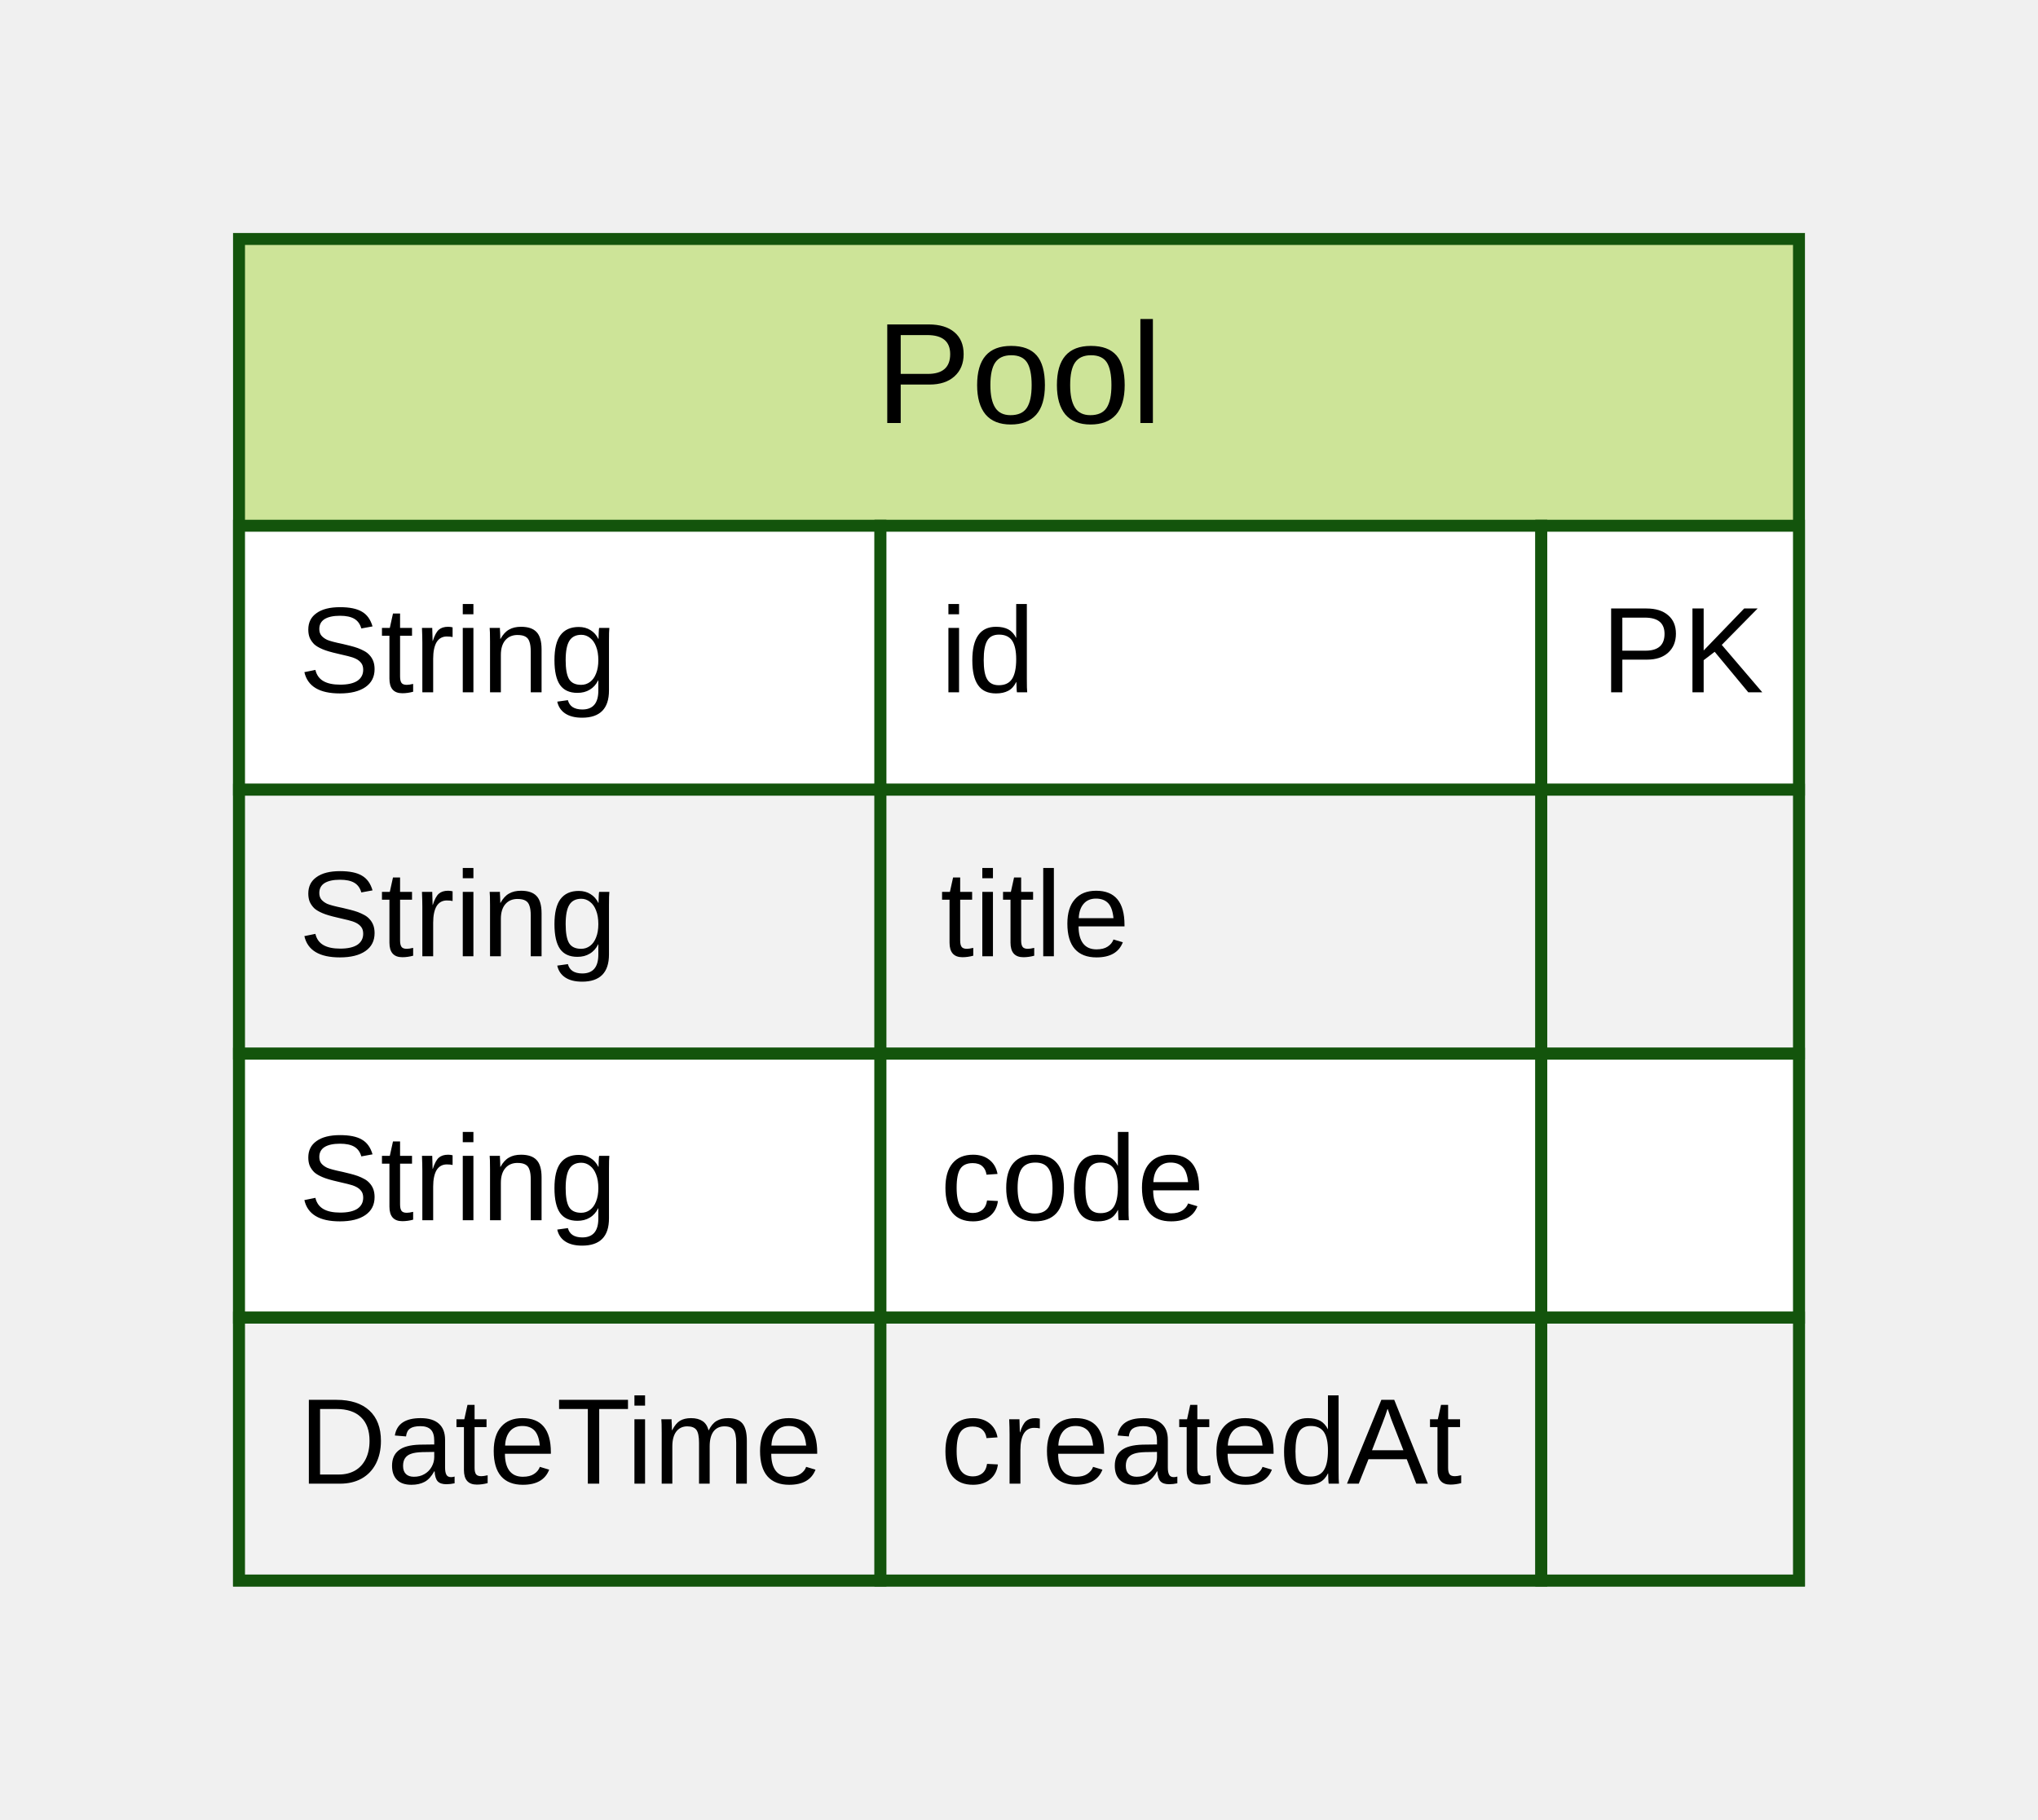
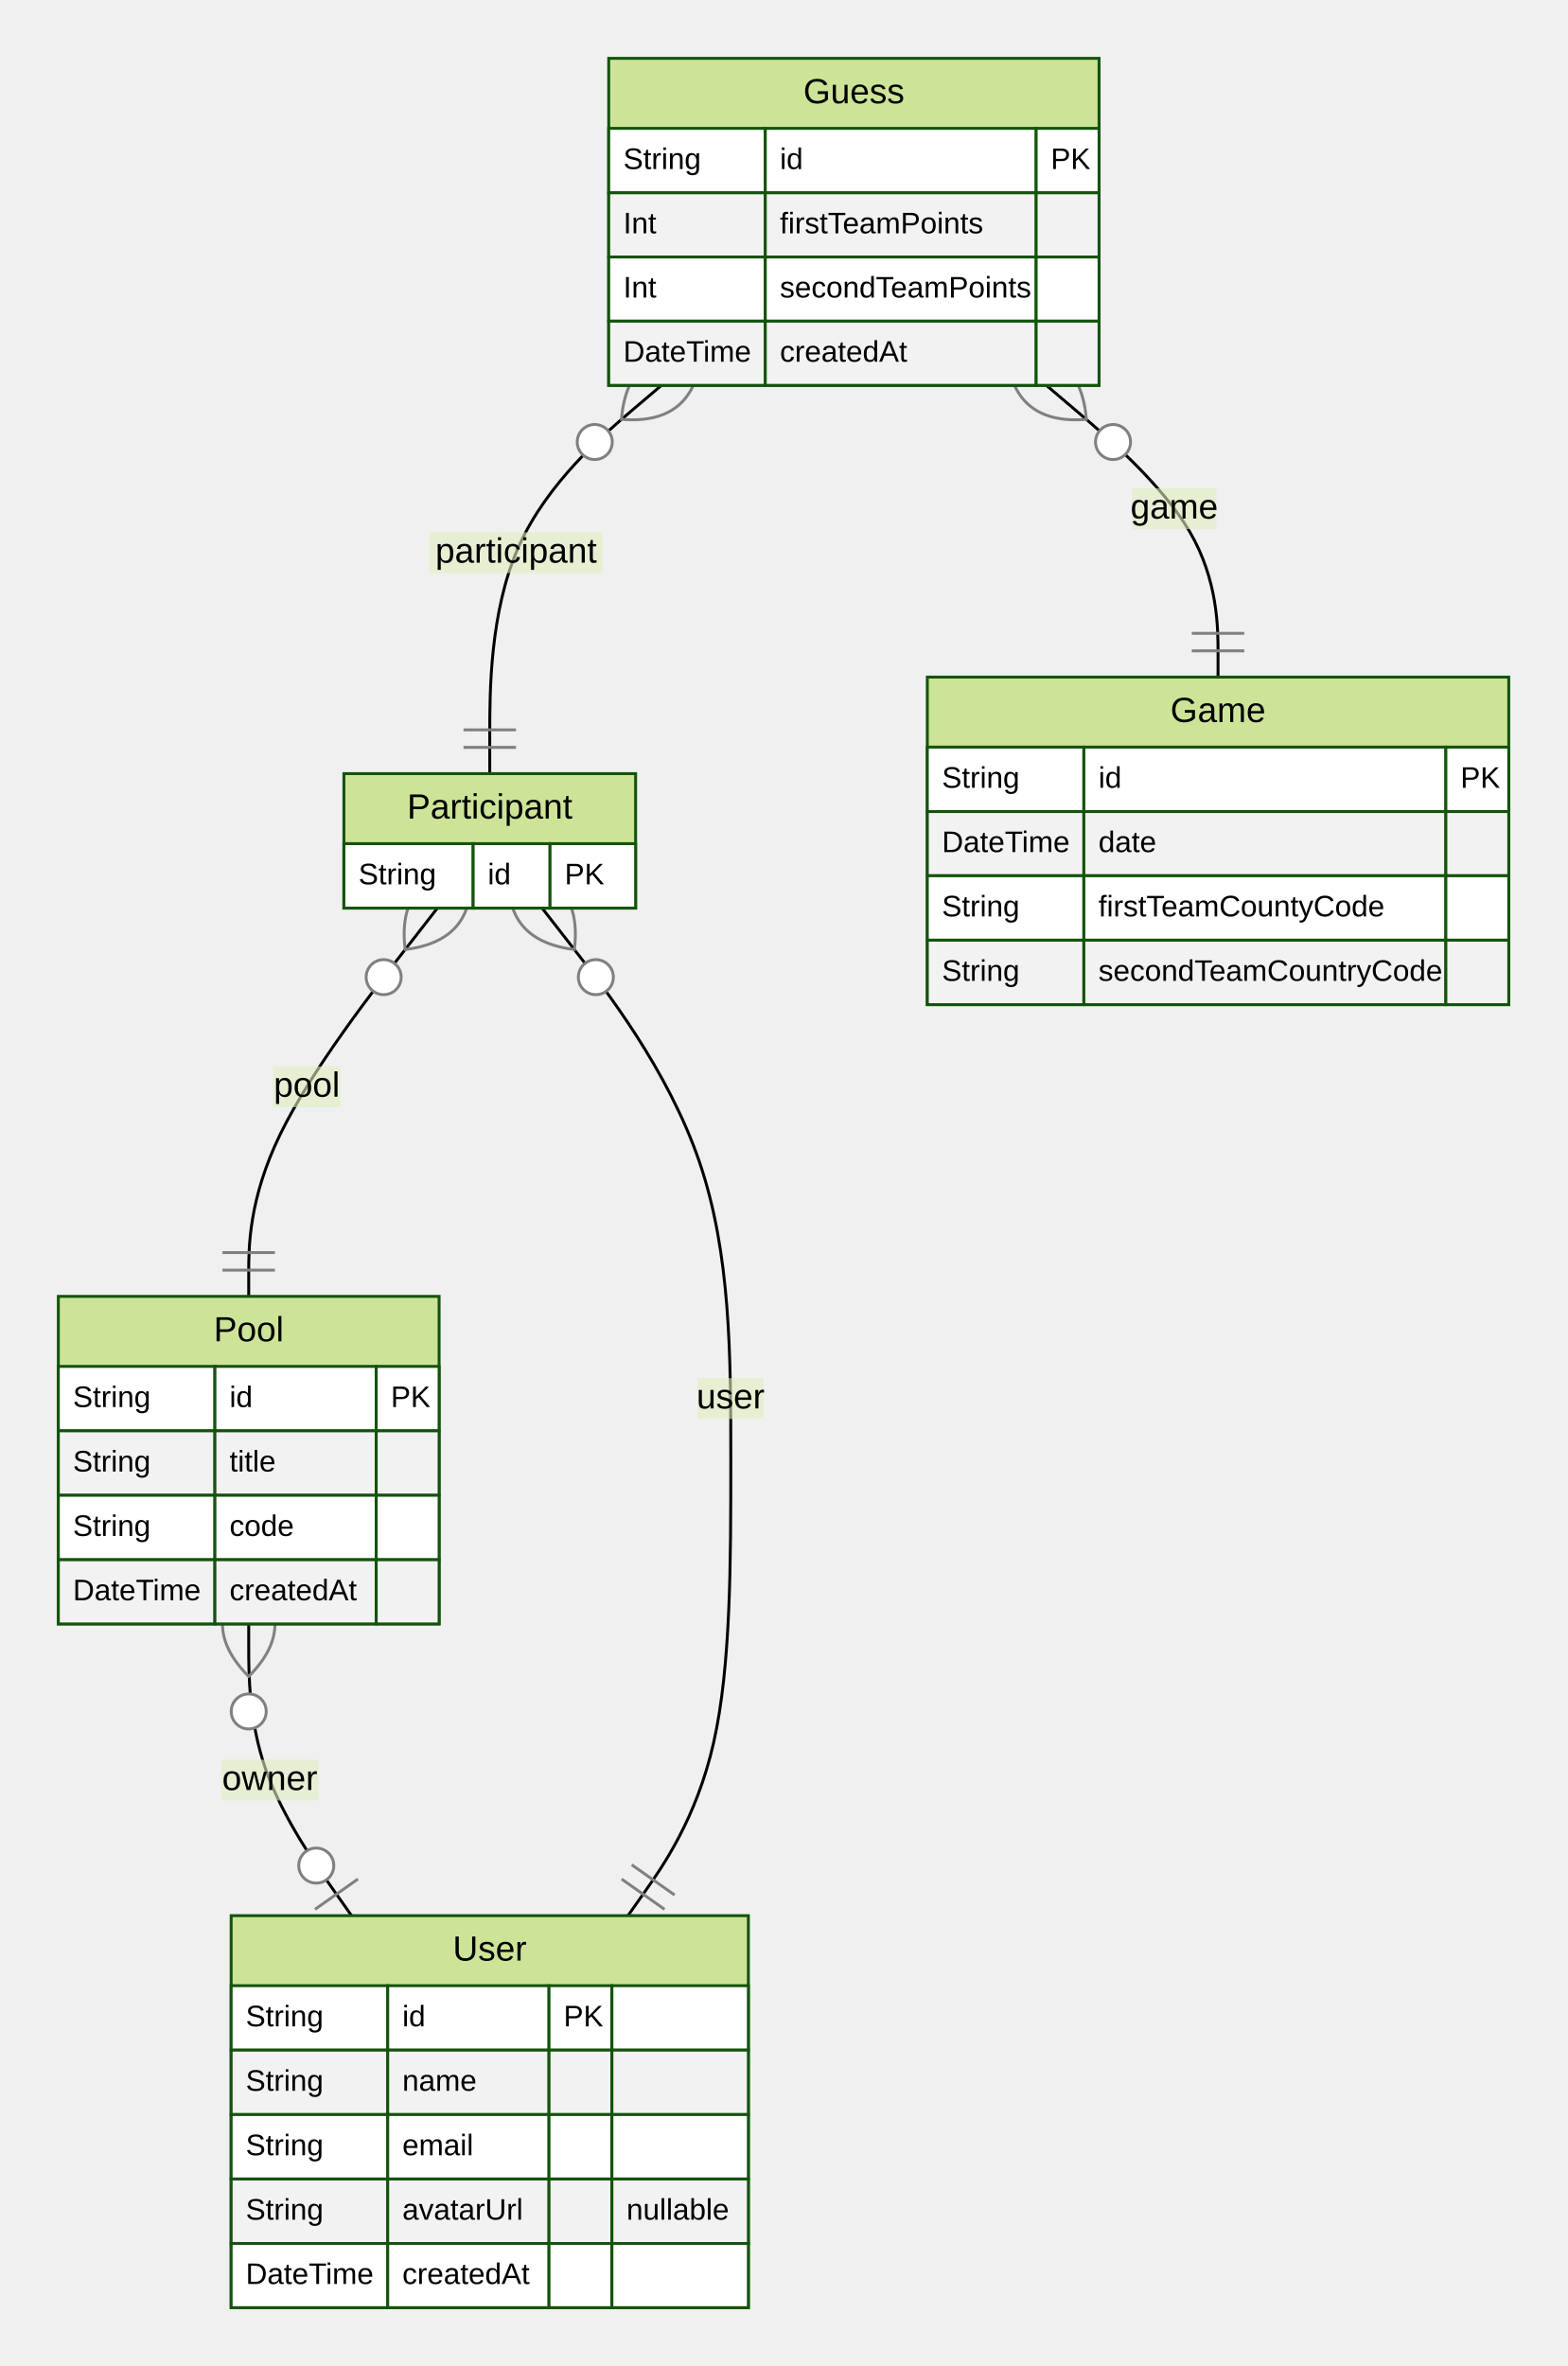
- <svg xmlns="http://www.w3.org/2000/svg" aria-labelledby="chart-title-mermaid-0 chart-desc-mermaid-0" role="img" viewBox="0 0 170.531 152.275" style="max-width: 170.531px; background-color: white;" width="100%" id="mermaid-0">
+ <svg xmlns="http://www.w3.org/2000/svg" aria-labelledby="chart-title-mermaid-0 chart-desc-mermaid-0" role="img" viewBox="0 0 537.227 811.01" style="max-width: 537.227px; background-color: white;" width="100%" id="mermaid-0">
  <style>#mermaid-0 {font-family:"trebuchet ms",verdana,arial,sans-serif;font-size:16px;fill:#000000;}#mermaid-0 .error-icon{fill:#552222;}#mermaid-0 .error-text{fill:#552222;stroke:#552222;}#mermaid-0 .edge-thickness-normal{stroke-width:2px;}#mermaid-0 .edge-thickness-thick{stroke-width:3.5px;}#mermaid-0 .edge-pattern-solid{stroke-dasharray:0;}#mermaid-0 .edge-pattern-dashed{stroke-dasharray:3;}#mermaid-0 .edge-pattern-dotted{stroke-dasharray:2;}#mermaid-0 .marker{fill:#000000;stroke:#000000;}#mermaid-0 .marker.cross{stroke:#000000;}#mermaid-0 svg{font-family:"trebuchet ms",verdana,arial,sans-serif;font-size:16px;}#mermaid-0 .entityBox{fill:#cde498;stroke:#13540c;}#mermaid-0 .attributeBoxOdd{fill:#ffffff;stroke:#13540c;}#mermaid-0 .attributeBoxEven{fill:#f2f2f2;stroke:#13540c;}#mermaid-0 .relationshipLabelBox{fill:hsl(78.158, 58.462%, 84.51%);opacity:0.7;background-color:hsl(78.158, 58.462%, 84.51%);}#mermaid-0 .relationshipLabelBox rect{opacity:0.5;}#mermaid-0 .relationshipLine{stroke:#000000;}#mermaid-0 :root{--mermaid-font-family:"trebuchet ms",verdana,arial,sans-serif;}</style>
  <g />
  <defs>
    <marker orient="auto" markerHeight="18" markerWidth="18" refY="9" refX="0" id="ONLY_ONE_START">
      <path d="M9,0 L9,18 M15,0 L15,18" fill="none" stroke="gray" />
    </marker>
  </defs>
  <defs>
    <marker orient="auto" markerHeight="18" markerWidth="18" refY="9" refX="18" id="ONLY_ONE_END">
      <path d="M3,0 L3,18 M9,0 L9,18" fill="none" stroke="gray" />
    </marker>
  </defs>
  <defs>
    <marker orient="auto" markerHeight="18" markerWidth="30" refY="9" refX="0" id="ZERO_OR_ONE_START">
      <circle r="6" cy="9" cx="21" fill="white" stroke="gray" />
      <path d="M9,0 L9,18" fill="none" stroke="gray" />
    </marker>
  </defs>
  <defs>
    <marker orient="auto" markerHeight="18" markerWidth="30" refY="9" refX="30" id="ZERO_OR_ONE_END">
      <circle r="6" cy="9" cx="9" fill="white" stroke="gray" />
      <path d="M21,0 L21,18" fill="none" stroke="gray" />
    </marker>
  </defs>
  <defs>
    <marker orient="auto" markerHeight="36" markerWidth="45" refY="18" refX="18" id="ONE_OR_MORE_START">
      <path d="M0,18 Q 18,0 36,18 Q 18,36 0,18 M42,9 L42,27" fill="none" stroke="gray" />
    </marker>
  </defs>
  <defs>
    <marker orient="auto" markerHeight="36" markerWidth="45" refY="18" refX="27" id="ONE_OR_MORE_END">
      <path d="M3,9 L3,27 M9,18 Q27,0 45,18 Q27,36 9,18" fill="none" stroke="gray" />
    </marker>
  </defs>
  <defs>
    <marker orient="auto" markerHeight="36" markerWidth="57" refY="18" refX="18" id="ZERO_OR_MORE_START">
      <circle r="6" cy="18" cx="48" fill="white" stroke="gray" />
      <path d="M0,18 Q18,0 36,18 Q18,36 0,18" fill="none" stroke="gray" />
    </marker>
  </defs>
  <defs>
    <marker orient="auto" markerHeight="36" markerWidth="57" refY="18" refX="39" id="ZERO_OR_MORE_END">
      <circle r="6" cy="18" cx="9" fill="white" stroke="gray" />
      <path d="M21,18 Q39,0 57,18 Q39,36 21,18" fill="none" stroke="gray" />
    </marker>
  </defs>
-   <g transform="translate(20,20 )" id="Pool">
+   <path marker-start="url(#ZERO_OR_MORE_START)" marker-end="url(#ZERO_OR_ONE_END)" fill="none" stroke="gray" d="M85.266,556.643L85.266,564.976C85.266,573.309,85.266,589.976,91.142,606.643C97.018,623.309,108.771,639.976,114.647,648.309L120.523,656.643" class="er relationshipLine" />
+   <path marker-start="url(#ZERO_OR_MORE_START)" marker-end="url(#ONLY_ONE_END)" fill="none" stroke="gray" d="M185.841,311.275L196.622,325.124C207.404,338.973,228.968,366.67,239.749,398.208C250.531,429.746,250.531,465.126,250.531,500.505C250.531,535.884,250.531,571.263,244.655,597.286C238.779,623.309,227.026,639.976,221.15,648.309L215.273,656.643" class="er relationshipLine" />
+   <path marker-start="url(#ZERO_OR_MORE_START)" marker-end="url(#ONLY_ONE_END)" fill="none" stroke="gray" d="M149.956,311.275L139.174,325.124C128.393,338.973,106.829,366.67,96.047,388.852C85.266,411.034,85.266,427.701,85.266,436.034L85.266,444.367" class="er relationshipLine" />
+   <path marker-start="url(#ZERO_OR_MORE_START)" marker-end="url(#ONLY_ONE_END)" fill="none" stroke="gray" d="M226.756,132.092L216.946,140.425C207.137,148.758,187.518,165.425,177.708,187.607C167.898,209.789,167.898,237.486,167.898,251.335L167.898,265.184" class="er relationshipLine" />
+   <path marker-start="url(#ZERO_OR_MORE_START)" marker-end="url(#ONLY_ONE_END)" fill="none" stroke="gray" d="M358.705,132.092L368.515,140.425C378.324,148.758,397.943,165.425,407.753,182.092C417.562,198.758,417.562,215.425,417.562,223.758L417.562,232.092" class="er relationshipLine" />
+   <g transform="translate(20,444.3672 )" id="Pool">
    <rect height="112.275" width="130.531" y="0" x="0" stroke="gray" fill-opacity="100%" fill="honeydew" class="er entityBox" />
    <text transform="translate(65.26562,12)" style="font-family: &quot;trebuchet ms&quot;, verdana, arial, sans-serif;; font-size: 12px" text-anchor="middle" dominant-baseline="middle" y="0" x="0" id="entity-Pool" class="er entityLabel">Pool</text>
    <rect height="22.092" width="53.672" y="24" x="0" stroke="gray" fill-opacity="100%" fill="honeydew" class="er attributeBoxOdd" />
    <text transform="translate(5,35.0459)" style="font-family: &quot;trebuchet ms&quot;, verdana, arial, sans-serif;; font-size: 10.2px" text-anchor="left" dominant-baseline="middle" y="0" x="0" id="entity-Pool-attr-1-type" class="er entityLabel">String</text>
    <rect height="22.092" width="55.297" y="24" x="53.672" stroke="gray" fill-opacity="100%" fill="honeydew" class="er attributeBoxOdd" />
    <text transform="translate(58.67188,35.0459)" style="font-family: &quot;trebuchet ms&quot;, verdana, arial, sans-serif;; font-size: 10.2px" text-anchor="left" dominant-baseline="middle" y="0" x="0" id="entity-Pool-attr-1-name" class="er entityLabel">id</text>
    <rect height="22.092" width="21.562" y="24" x="108.969" stroke="gray" fill-opacity="100%" fill="honeydew" class="er attributeBoxOdd" />
    <text transform="translate(113.9688,35.0459)" style="font-family: &quot;trebuchet ms&quot;, verdana, arial, sans-serif;; font-size: 10.2px" text-anchor="left" dominant-baseline="middle" y="0" x="0" id="entity-Pool-attr-1-key" class="er entityLabel">PK</text>
    <rect height="22.092" width="53.672" y="46.092" x="0" stroke="gray" fill-opacity="100%" fill="honeydew" class="er attributeBoxEven" />
    <text transform="translate(5,57.1377)" style="font-family: &quot;trebuchet ms&quot;, verdana, arial, sans-serif;; font-size: 10.2px" text-anchor="left" dominant-baseline="middle" y="0" x="0" id="entity-Pool-attr-2-type" class="er entityLabel">String</text>
    <rect height="22.092" width="55.297" y="46.092" x="53.672" stroke="gray" fill-opacity="100%" fill="honeydew" class="er attributeBoxEven" />
    <text transform="translate(58.67188,57.1377)" style="font-family: &quot;trebuchet ms&quot;, verdana, arial, sans-serif;; font-size: 10.2px" text-anchor="left" dominant-baseline="middle" y="0" x="0" id="entity-Pool-attr-2-name" class="er entityLabel">title</text>
    <rect height="22.092" width="21.562" y="46.092" x="108.969" stroke="gray" fill-opacity="100%" fill="honeydew" class="er attributeBoxEven" />
    <text transform="translate(113.9688,57.1377)" style="font-family: &quot;trebuchet ms&quot;, verdana, arial, sans-serif;; font-size: 10.2px" text-anchor="left" dominant-baseline="middle" y="0" x="0" id="entity-Pool-attr-2-key" class="er entityLabel" />
    <rect height="22.092" width="53.672" y="68.184" x="0" stroke="gray" fill-opacity="100%" fill="honeydew" class="er attributeBoxOdd" />
    <text transform="translate(5,79.22949)" style="font-family: &quot;trebuchet ms&quot;, verdana, arial, sans-serif;; font-size: 10.2px" text-anchor="left" dominant-baseline="middle" y="0" x="0" id="entity-Pool-attr-3-type" class="er entityLabel">String</text>
    <rect height="22.092" width="55.297" y="68.184" x="53.672" stroke="gray" fill-opacity="100%" fill="honeydew" class="er attributeBoxOdd" />
    <text transform="translate(58.67188,79.22949)" style="font-family: &quot;trebuchet ms&quot;, verdana, arial, sans-serif;; font-size: 10.2px" text-anchor="left" dominant-baseline="middle" y="0" x="0" id="entity-Pool-attr-3-name" class="er entityLabel">code</text>
    <rect height="22.092" width="21.562" y="68.184" x="108.969" stroke="gray" fill-opacity="100%" fill="honeydew" class="er attributeBoxOdd" />
    <text transform="translate(113.9688,79.22949)" style="font-family: &quot;trebuchet ms&quot;, verdana, arial, sans-serif;; font-size: 10.2px" text-anchor="left" dominant-baseline="middle" y="0" x="0" id="entity-Pool-attr-3-key" class="er entityLabel" />
    <rect height="22" width="53.672" y="90.275" x="0" stroke="gray" fill-opacity="100%" fill="honeydew" class="er attributeBoxEven" />
    <text transform="translate(5,101.2754)" style="font-family: &quot;trebuchet ms&quot;, verdana, arial, sans-serif;; font-size: 10.2px" text-anchor="left" dominant-baseline="middle" y="0" x="0" id="entity-Pool-attr-4-type" class="er entityLabel">DateTime</text>
    <rect height="22" width="55.297" y="90.275" x="53.672" stroke="gray" fill-opacity="100%" fill="honeydew" class="er attributeBoxEven" />
    <text transform="translate(58.67188,101.2754)" style="font-family: &quot;trebuchet ms&quot;, verdana, arial, sans-serif;; font-size: 10.2px" text-anchor="left" dominant-baseline="middle" y="0" x="0" id="entity-Pool-attr-4-name" class="er entityLabel">createdAt</text>
    <rect height="22" width="21.562" y="90.275" x="108.969" stroke="gray" fill-opacity="100%" fill="honeydew" class="er attributeBoxEven" />
    <text transform="translate(113.9688,101.2754)" style="font-family: &quot;trebuchet ms&quot;, verdana, arial, sans-serif;; font-size: 10.2px" text-anchor="left" dominant-baseline="middle" y="0" x="0" id="entity-Pool-attr-4-key" class="er entityLabel" />
  </g>
+   <g transform="translate(117.8984,265.1836 )" id="Participant">
+     <rect height="46.092" width="100" y="0" x="0" stroke="gray" fill-opacity="100%" fill="honeydew" class="er entityBox" />
+     <text transform="translate(50,12)" style="font-family: &quot;trebuchet ms&quot;, verdana, arial, sans-serif;; font-size: 12px" text-anchor="middle" dominant-baseline="middle" y="0" x="0" id="entity-Participant" class="er entityLabel">Participant</text>
+     <rect height="22.092" width="44.302" y="24" x="0" stroke="gray" fill-opacity="100%" fill="honeydew" class="er attributeBoxOdd" />
+     <text transform="translate(5,35.0459)" style="font-family: &quot;trebuchet ms&quot;, verdana, arial, sans-serif;; font-size: 10.2px" text-anchor="left" dominant-baseline="middle" y="0" x="0" id="entity-Participant-attr-1-type" class="er entityLabel">String</text>
+     <rect height="22.092" width="26.365" y="24" x="44.302" stroke="gray" fill-opacity="100%" fill="honeydew" class="er attributeBoxOdd" />
+     <text transform="translate(49.30208,35.0459)" style="font-family: &quot;trebuchet ms&quot;, verdana, arial, sans-serif;; font-size: 10.2px" text-anchor="left" dominant-baseline="middle" y="0" x="0" id="entity-Participant-attr-1-name" class="er entityLabel">id</text>
+     <rect height="22.092" width="29.333" y="24" x="70.667" stroke="gray" fill-opacity="100%" fill="honeydew" class="er attributeBoxOdd" />
+     <text transform="translate(75.66667,35.0459)" style="font-family: &quot;trebuchet ms&quot;, verdana, arial, sans-serif;; font-size: 10.2px" text-anchor="left" dominant-baseline="middle" y="0" x="0" id="entity-Participant-attr-1-key" class="er entityLabel">PK</text>
+   </g>
+   <g transform="translate(79.24219,656.6426 )" id="User">
+     <rect height="134.367" width="177.312" y="0" x="0" stroke="gray" fill-opacity="100%" fill="honeydew" class="er entityBox" />
+     <text transform="translate(88.65625,12)" style="font-family: &quot;trebuchet ms&quot;, verdana, arial, sans-serif;; font-size: 12px" text-anchor="middle" dominant-baseline="middle" y="0" x="0" id="entity-User" class="er entityLabel">User</text>
+     <rect height="22.092" width="53.672" y="24" x="0" stroke="gray" fill-opacity="100%" fill="honeydew" class="er attributeBoxOdd" />
+     <text transform="translate(5,35.0459)" style="font-family: &quot;trebuchet ms&quot;, verdana, arial, sans-serif;; font-size: 10.2px" text-anchor="left" dominant-baseline="middle" y="0" x="0" id="entity-User-attr-1-type" class="er entityLabel">String</text>
+     <rect height="22.092" width="55.297" y="24" x="53.672" stroke="gray" fill-opacity="100%" fill="honeydew" class="er attributeBoxOdd" />
+     <text transform="translate(58.67188,35.0459)" style="font-family: &quot;trebuchet ms&quot;, verdana, arial, sans-serif;; font-size: 10.2px" text-anchor="left" dominant-baseline="middle" y="0" x="0" id="entity-User-attr-1-name" class="er entityLabel">id</text>
+     <rect height="22.092" width="21.562" y="24" x="108.969" stroke="gray" fill-opacity="100%" fill="honeydew" class="er attributeBoxOdd" />
+     <text transform="translate(113.9688,35.0459)" style="font-family: &quot;trebuchet ms&quot;, verdana, arial, sans-serif;; font-size: 10.2px" text-anchor="left" dominant-baseline="middle" y="0" x="0" id="entity-User-attr-1-key" class="er entityLabel">PK</text>
+     <rect height="22.092" width="46.781" y="24" x="130.531" stroke="gray" fill-opacity="100%" fill="honeydew" class="er attributeBoxOdd" />
+     <text transform="translate(135.5312,35.0459)" style="font-family: &quot;trebuchet ms&quot;, verdana, arial, sans-serif;; font-size: 10.2px" text-anchor="left" dominant-baseline="middle" y="0" x="0" id="entity-User-attr-1-comment" class="er entityLabel" />
+     <rect height="22.092" width="53.672" y="46.092" x="0" stroke="gray" fill-opacity="100%" fill="honeydew" class="er attributeBoxEven" />
+     <text transform="translate(5,57.1377)" style="font-family: &quot;trebuchet ms&quot;, verdana, arial, sans-serif;; font-size: 10.2px" text-anchor="left" dominant-baseline="middle" y="0" x="0" id="entity-User-attr-2-type" class="er entityLabel">String</text>
+     <rect height="22.092" width="55.297" y="46.092" x="53.672" stroke="gray" fill-opacity="100%" fill="honeydew" class="er attributeBoxEven" />
+     <text transform="translate(58.67188,57.1377)" style="font-family: &quot;trebuchet ms&quot;, verdana, arial, sans-serif;; font-size: 10.2px" text-anchor="left" dominant-baseline="middle" y="0" x="0" id="entity-User-attr-2-name" class="er entityLabel">name</text>
+     <rect height="22.092" width="21.562" y="46.092" x="108.969" stroke="gray" fill-opacity="100%" fill="honeydew" class="er attributeBoxEven" />
+     <text transform="translate(113.9688,57.1377)" style="font-family: &quot;trebuchet ms&quot;, verdana, arial, sans-serif;; font-size: 10.2px" text-anchor="left" dominant-baseline="middle" y="0" x="0" id="entity-User-attr-2-key" class="er entityLabel" />
+     <rect height="22.092" width="46.781" y="46.092" x="130.531" stroke="gray" fill-opacity="100%" fill="honeydew" class="er attributeBoxEven" />
+     <text transform="translate(135.5312,57.1377)" style="font-family: &quot;trebuchet ms&quot;, verdana, arial, sans-serif;; font-size: 10.2px" text-anchor="left" dominant-baseline="middle" y="0" x="0" id="entity-User-attr-2-comment" class="er entityLabel" />
+     <rect height="22.092" width="53.672" y="68.184" x="0" stroke="gray" fill-opacity="100%" fill="honeydew" class="er attributeBoxOdd" />
+     <text transform="translate(5,79.22949)" style="font-family: &quot;trebuchet ms&quot;, verdana, arial, sans-serif;; font-size: 10.2px" text-anchor="left" dominant-baseline="middle" y="0" x="0" id="entity-User-attr-3-type" class="er entityLabel">String</text>
+     <rect height="22.092" width="55.297" y="68.184" x="53.672" stroke="gray" fill-opacity="100%" fill="honeydew" class="er attributeBoxOdd" />
+     <text transform="translate(58.67188,79.22949)" style="font-family: &quot;trebuchet ms&quot;, verdana, arial, sans-serif;; font-size: 10.2px" text-anchor="left" dominant-baseline="middle" y="0" x="0" id="entity-User-attr-3-name" class="er entityLabel">email</text>
+     <rect height="22.092" width="21.562" y="68.184" x="108.969" stroke="gray" fill-opacity="100%" fill="honeydew" class="er attributeBoxOdd" />
+     <text transform="translate(113.9688,79.22949)" style="font-family: &quot;trebuchet ms&quot;, verdana, arial, sans-serif;; font-size: 10.2px" text-anchor="left" dominant-baseline="middle" y="0" x="0" id="entity-User-attr-3-key" class="er entityLabel" />
+     <rect height="22.092" width="46.781" y="68.184" x="130.531" stroke="gray" fill-opacity="100%" fill="honeydew" class="er attributeBoxOdd" />
+     <text transform="translate(135.5312,79.22949)" style="font-family: &quot;trebuchet ms&quot;, verdana, arial, sans-serif;; font-size: 10.2px" text-anchor="left" dominant-baseline="middle" y="0" x="0" id="entity-User-attr-3-comment" class="er entityLabel" />
+     <rect height="22.092" width="53.672" y="90.275" x="0" stroke="gray" fill-opacity="100%" fill="honeydew" class="er attributeBoxEven" />
+     <text transform="translate(5,101.3213)" style="font-family: &quot;trebuchet ms&quot;, verdana, arial, sans-serif;; font-size: 10.2px" text-anchor="left" dominant-baseline="middle" y="0" x="0" id="entity-User-attr-4-type" class="er entityLabel">String</text>
+     <rect height="22.092" width="55.297" y="90.275" x="53.672" stroke="gray" fill-opacity="100%" fill="honeydew" class="er attributeBoxEven" />
+     <text transform="translate(58.67188,101.3213)" style="font-family: &quot;trebuchet ms&quot;, verdana, arial, sans-serif;; font-size: 10.2px" text-anchor="left" dominant-baseline="middle" y="0" x="0" id="entity-User-attr-4-name" class="er entityLabel">avatarUrl</text>
+     <rect height="22.092" width="21.562" y="90.275" x="108.969" stroke="gray" fill-opacity="100%" fill="honeydew" class="er attributeBoxEven" />
+     <text transform="translate(113.9688,101.3213)" style="font-family: &quot;trebuchet ms&quot;, verdana, arial, sans-serif;; font-size: 10.2px" text-anchor="left" dominant-baseline="middle" y="0" x="0" id="entity-User-attr-4-key" class="er entityLabel" />
+     <rect height="22.092" width="46.781" y="90.275" x="130.531" stroke="gray" fill-opacity="100%" fill="honeydew" class="er attributeBoxEven" />
+     <text transform="translate(135.5312,101.3213)" style="font-family: &quot;trebuchet ms&quot;, verdana, arial, sans-serif;; font-size: 10.2px" text-anchor="left" dominant-baseline="middle" y="0" x="0" id="entity-User-attr-4-comment" class="er entityLabel">nullable</text>
+     <rect height="22" width="53.672" y="112.367" x="0" stroke="gray" fill-opacity="100%" fill="honeydew" class="er attributeBoxOdd" />
+     <text transform="translate(5,123.3672)" style="font-family: &quot;trebuchet ms&quot;, verdana, arial, sans-serif;; font-size: 10.2px" text-anchor="left" dominant-baseline="middle" y="0" x="0" id="entity-User-attr-5-type" class="er entityLabel">DateTime</text>
+     <rect height="22" width="55.297" y="112.367" x="53.672" stroke="gray" fill-opacity="100%" fill="honeydew" class="er attributeBoxOdd" />
+     <text transform="translate(58.67188,123.3672)" style="font-family: &quot;trebuchet ms&quot;, verdana, arial, sans-serif;; font-size: 10.2px" text-anchor="left" dominant-baseline="middle" y="0" x="0" id="entity-User-attr-5-name" class="er entityLabel">createdAt</text>
+     <rect height="22" width="21.562" y="112.367" x="108.969" stroke="gray" fill-opacity="100%" fill="honeydew" class="er attributeBoxOdd" />
+     <text transform="translate(113.9688,123.3672)" style="font-family: &quot;trebuchet ms&quot;, verdana, arial, sans-serif;; font-size: 10.2px" text-anchor="left" dominant-baseline="middle" y="0" x="0" id="entity-User-attr-5-key" class="er entityLabel" />
+     <rect height="22" width="46.781" y="112.367" x="130.531" stroke="gray" fill-opacity="100%" fill="honeydew" class="er attributeBoxOdd" />
+     <text transform="translate(135.5312,123.3672)" style="font-family: &quot;trebuchet ms&quot;, verdana, arial, sans-serif;; font-size: 10.2px" text-anchor="left" dominant-baseline="middle" y="0" x="0" id="entity-User-attr-5-comment" class="er entityLabel" />
+   </g>
+   <g transform="translate(317.8984,232.0918 )" id="Game">
+     <rect height="112.275" width="199.328" y="0" x="0" stroke="gray" fill-opacity="100%" fill="honeydew" class="er entityBox" />
+     <text transform="translate(99.66406,12)" style="font-family: &quot;trebuchet ms&quot;, verdana, arial, sans-serif;; font-size: 12px" text-anchor="middle" dominant-baseline="middle" y="0" x="0" id="entity-Game" class="er entityLabel">Game</text>
+     <rect height="22.092" width="53.672" y="24" x="0" stroke="gray" fill-opacity="100%" fill="honeydew" class="er attributeBoxOdd" />
+     <text transform="translate(5,35.0459)" style="font-family: &quot;trebuchet ms&quot;, verdana, arial, sans-serif;; font-size: 10.2px" text-anchor="left" dominant-baseline="middle" y="0" x="0" id="entity-Game-attr-1-type" class="er entityLabel">String</text>
+     <rect height="22.092" width="124.094" y="24" x="53.672" stroke="gray" fill-opacity="100%" fill="honeydew" class="er attributeBoxOdd" />
+     <text transform="translate(58.67188,35.0459)" style="font-family: &quot;trebuchet ms&quot;, verdana, arial, sans-serif;; font-size: 10.2px" text-anchor="left" dominant-baseline="middle" y="0" x="0" id="entity-Game-attr-1-name" class="er entityLabel">id</text>
+     <rect height="22.092" width="21.562" y="24" x="177.766" stroke="gray" fill-opacity="100%" fill="honeydew" class="er attributeBoxOdd" />
+     <text transform="translate(182.7656,35.0459)" style="font-family: &quot;trebuchet ms&quot;, verdana, arial, sans-serif;; font-size: 10.2px" text-anchor="left" dominant-baseline="middle" y="0" x="0" id="entity-Game-attr-1-key" class="er entityLabel">PK</text>
+     <rect height="22" width="53.672" y="46.092" x="0" stroke="gray" fill-opacity="100%" fill="honeydew" class="er attributeBoxEven" />
+     <text transform="translate(5,57.0918)" style="font-family: &quot;trebuchet ms&quot;, verdana, arial, sans-serif;; font-size: 10.2px" text-anchor="left" dominant-baseline="middle" y="0" x="0" id="entity-Game-attr-2-type" class="er entityLabel">DateTime</text>
+     <rect height="22" width="124.094" y="46.092" x="53.672" stroke="gray" fill-opacity="100%" fill="honeydew" class="er attributeBoxEven" />
+     <text transform="translate(58.67188,57.0918)" style="font-family: &quot;trebuchet ms&quot;, verdana, arial, sans-serif;; font-size: 10.2px" text-anchor="left" dominant-baseline="middle" y="0" x="0" id="entity-Game-attr-2-name" class="er entityLabel">date</text>
+     <rect height="22" width="21.562" y="46.092" x="177.766" stroke="gray" fill-opacity="100%" fill="honeydew" class="er attributeBoxEven" />
+     <text transform="translate(182.7656,57.0918)" style="font-family: &quot;trebuchet ms&quot;, verdana, arial, sans-serif;; font-size: 10.2px" text-anchor="left" dominant-baseline="middle" y="0" x="0" id="entity-Game-attr-2-key" class="er entityLabel" />
+     <rect height="22.092" width="53.672" y="68.092" x="0" stroke="gray" fill-opacity="100%" fill="honeydew" class="er attributeBoxOdd" />
+     <text transform="translate(5,79.1377)" style="font-family: &quot;trebuchet ms&quot;, verdana, arial, sans-serif;; font-size: 10.2px" text-anchor="left" dominant-baseline="middle" y="0" x="0" id="entity-Game-attr-3-type" class="er entityLabel">String</text>
+     <rect height="22.092" width="124.094" y="68.092" x="53.672" stroke="gray" fill-opacity="100%" fill="honeydew" class="er attributeBoxOdd" />
+     <text transform="translate(58.67188,79.1377)" style="font-family: &quot;trebuchet ms&quot;, verdana, arial, sans-serif;; font-size: 10.2px" text-anchor="left" dominant-baseline="middle" y="0" x="0" id="entity-Game-attr-3-name" class="er entityLabel">firstTeamCountyCode</text>
+     <rect height="22.092" width="21.562" y="68.092" x="177.766" stroke="gray" fill-opacity="100%" fill="honeydew" class="er attributeBoxOdd" />
+     <text transform="translate(182.7656,79.1377)" style="font-family: &quot;trebuchet ms&quot;, verdana, arial, sans-serif;; font-size: 10.2px" text-anchor="left" dominant-baseline="middle" y="0" x="0" id="entity-Game-attr-3-key" class="er entityLabel" />
+     <rect height="22.092" width="53.672" y="90.184" x="0" stroke="gray" fill-opacity="100%" fill="honeydew" class="er attributeBoxEven" />
+     <text transform="translate(5,101.2295)" style="font-family: &quot;trebuchet ms&quot;, verdana, arial, sans-serif;; font-size: 10.2px" text-anchor="left" dominant-baseline="middle" y="0" x="0" id="entity-Game-attr-4-type" class="er entityLabel">String</text>
+     <rect height="22.092" width="124.094" y="90.184" x="53.672" stroke="gray" fill-opacity="100%" fill="honeydew" class="er attributeBoxEven" />
+     <text transform="translate(58.67188,101.2295)" style="font-family: &quot;trebuchet ms&quot;, verdana, arial, sans-serif;; font-size: 10.2px" text-anchor="left" dominant-baseline="middle" y="0" x="0" id="entity-Game-attr-4-name" class="er entityLabel">secondTeamCountryCode</text>
+     <rect height="22.092" width="21.562" y="90.184" x="177.766" stroke="gray" fill-opacity="100%" fill="honeydew" class="er attributeBoxEven" />
+     <text transform="translate(182.7656,101.2295)" style="font-family: &quot;trebuchet ms&quot;, verdana, arial, sans-serif;; font-size: 10.2px" text-anchor="left" dominant-baseline="middle" y="0" x="0" id="entity-Game-attr-4-key" class="er entityLabel" />
+   </g>
+   <g transform="translate(208.6836,20 )" id="Guess">
+     <rect height="112.092" width="168.094" y="0" x="0" stroke="gray" fill-opacity="100%" fill="honeydew" class="er entityBox" />
+     <text transform="translate(84.04688,12)" style="font-family: &quot;trebuchet ms&quot;, verdana, arial, sans-serif;; font-size: 12px" text-anchor="middle" dominant-baseline="middle" y="0" x="0" id="entity-Guess" class="er entityLabel">Guess</text>
+     <rect height="22.092" width="53.672" y="24" x="0" stroke="gray" fill-opacity="100%" fill="honeydew" class="er attributeBoxOdd" />
+     <text transform="translate(5,35.0459)" style="font-family: &quot;trebuchet ms&quot;, verdana, arial, sans-serif;; font-size: 10.2px" text-anchor="left" dominant-baseline="middle" y="0" x="0" id="entity-Guess-attr-1-type" class="er entityLabel">String</text>
+     <rect height="22.092" width="92.859" y="24" x="53.672" stroke="gray" fill-opacity="100%" fill="honeydew" class="er attributeBoxOdd" />
+     <text transform="translate(58.67188,35.0459)" style="font-family: &quot;trebuchet ms&quot;, verdana, arial, sans-serif;; font-size: 10.2px" text-anchor="left" dominant-baseline="middle" y="0" x="0" id="entity-Guess-attr-1-name" class="er entityLabel">id</text>
+     <rect height="22.092" width="21.562" y="24" x="146.531" stroke="gray" fill-opacity="100%" fill="honeydew" class="er attributeBoxOdd" />
+     <text transform="translate(151.5312,35.0459)" style="font-family: &quot;trebuchet ms&quot;, verdana, arial, sans-serif;; font-size: 10.2px" text-anchor="left" dominant-baseline="middle" y="0" x="0" id="entity-Guess-attr-1-key" class="er entityLabel">PK</text>
+     <rect height="22" width="53.672" y="46.092" x="0" stroke="gray" fill-opacity="100%" fill="honeydew" class="er attributeBoxEven" />
+     <text transform="translate(5,57.0918)" style="font-family: &quot;trebuchet ms&quot;, verdana, arial, sans-serif;; font-size: 10.2px" text-anchor="left" dominant-baseline="middle" y="0" x="0" id="entity-Guess-attr-2-type" class="er entityLabel">Int</text>
+     <rect height="22" width="92.859" y="46.092" x="53.672" stroke="gray" fill-opacity="100%" fill="honeydew" class="er attributeBoxEven" />
+     <text transform="translate(58.67188,57.0918)" style="font-family: &quot;trebuchet ms&quot;, verdana, arial, sans-serif;; font-size: 10.2px" text-anchor="left" dominant-baseline="middle" y="0" x="0" id="entity-Guess-attr-2-name" class="er entityLabel">firstTeamPoints</text>
+     <rect height="22" width="21.562" y="46.092" x="146.531" stroke="gray" fill-opacity="100%" fill="honeydew" class="er attributeBoxEven" />
+     <text transform="translate(151.5312,57.0918)" style="font-family: &quot;trebuchet ms&quot;, verdana, arial, sans-serif;; font-size: 10.2px" text-anchor="left" dominant-baseline="middle" y="0" x="0" id="entity-Guess-attr-2-key" class="er entityLabel" />
+     <rect height="22" width="53.672" y="68.092" x="0" stroke="gray" fill-opacity="100%" fill="honeydew" class="er attributeBoxOdd" />
+     <text transform="translate(5,79.0918)" style="font-family: &quot;trebuchet ms&quot;, verdana, arial, sans-serif;; font-size: 10.2px" text-anchor="left" dominant-baseline="middle" y="0" x="0" id="entity-Guess-attr-3-type" class="er entityLabel">Int</text>
+     <rect height="22" width="92.859" y="68.092" x="53.672" stroke="gray" fill-opacity="100%" fill="honeydew" class="er attributeBoxOdd" />
+     <text transform="translate(58.67188,79.0918)" style="font-family: &quot;trebuchet ms&quot;, verdana, arial, sans-serif;; font-size: 10.2px" text-anchor="left" dominant-baseline="middle" y="0" x="0" id="entity-Guess-attr-3-name" class="er entityLabel">secondTeamPoints</text>
+     <rect height="22" width="21.562" y="68.092" x="146.531" stroke="gray" fill-opacity="100%" fill="honeydew" class="er attributeBoxOdd" />
+     <text transform="translate(151.5312,79.0918)" style="font-family: &quot;trebuchet ms&quot;, verdana, arial, sans-serif;; font-size: 10.2px" text-anchor="left" dominant-baseline="middle" y="0" x="0" id="entity-Guess-attr-3-key" class="er entityLabel" />
+     <rect height="22" width="53.672" y="90.092" x="0" stroke="gray" fill-opacity="100%" fill="honeydew" class="er attributeBoxEven" />
+     <text transform="translate(5,101.0918)" style="font-family: &quot;trebuchet ms&quot;, verdana, arial, sans-serif;; font-size: 10.2px" text-anchor="left" dominant-baseline="middle" y="0" x="0" id="entity-Guess-attr-4-type" class="er entityLabel">DateTime</text>
+     <rect height="22" width="92.859" y="90.092" x="53.672" stroke="gray" fill-opacity="100%" fill="honeydew" class="er attributeBoxEven" />
+     <text transform="translate(58.67188,101.0918)" style="font-family: &quot;trebuchet ms&quot;, verdana, arial, sans-serif;; font-size: 10.2px" text-anchor="left" dominant-baseline="middle" y="0" x="0" id="entity-Guess-attr-4-name" class="er entityLabel">createdAt</text>
+     <rect height="22" width="21.562" y="90.092" x="146.531" stroke="gray" fill-opacity="100%" fill="honeydew" class="er attributeBoxEven" />
+     <text transform="translate(151.5312,101.0918)" style="font-family: &quot;trebuchet ms&quot;, verdana, arial, sans-serif;; font-size: 10.2px" text-anchor="left" dominant-baseline="middle" y="0" x="0" id="entity-Guess-attr-4-key" class="er entityLabel" />
+   </g>
+   <rect fill-opacity="85%" fill="white" height="14" width="33.141" y="603.179" x="75.904" class="er relationshipLabelBox" />
+   <text style="font-family: &quot;trebuchet ms&quot;, verdana, arial, sans-serif;; font-size: 12px" dominant-baseline="middle" text-anchor="middle" y="610.179" x="92.474" id="rel1" class="er relationshipLabel">owner</text>
+   <rect fill-opacity="85%" fill="white" height="14" width="22.625" y="472.382" x="239.133" class="er relationshipLabelBox" />
+   <text style="font-family: &quot;trebuchet ms&quot;, verdana, arial, sans-serif;; font-size: 12px" dominant-baseline="middle" text-anchor="middle" y="479.382" x="250.446" id="rel2" class="er relationshipLabel">user</text>
+   <rect fill-opacity="85%" fill="white" height="14" width="23.109" y="365.523" x="93.618" class="er relationshipLabelBox" />
+   <text style="font-family: &quot;trebuchet ms&quot;, verdana, arial, sans-serif;; font-size: 12px" dominant-baseline="middle" text-anchor="middle" y="372.523" x="105.172" id="rel3" class="er relationshipLabel">pool</text>
+   <rect fill-opacity="85%" fill="white" height="14" width="59.516" y="182.456" x="147.16" class="er relationshipLabelBox" />
+   <text style="font-family: &quot;trebuchet ms&quot;, verdana, arial, sans-serif;; font-size: 12px" dominant-baseline="middle" text-anchor="middle" y="189.456" x="176.918" id="rel4" class="er relationshipLabel">participant</text>
+   <rect fill-opacity="85%" fill="white" height="14" width="28.844" y="167.358" x="388.125" class="er relationshipLabelBox" />
+   <text style="font-family: &quot;trebuchet ms&quot;, verdana, arial, sans-serif;; font-size: 12px" dominant-baseline="middle" text-anchor="middle" y="174.358" x="402.546" id="rel5" class="er relationshipLabel">game</text>
</svg>
